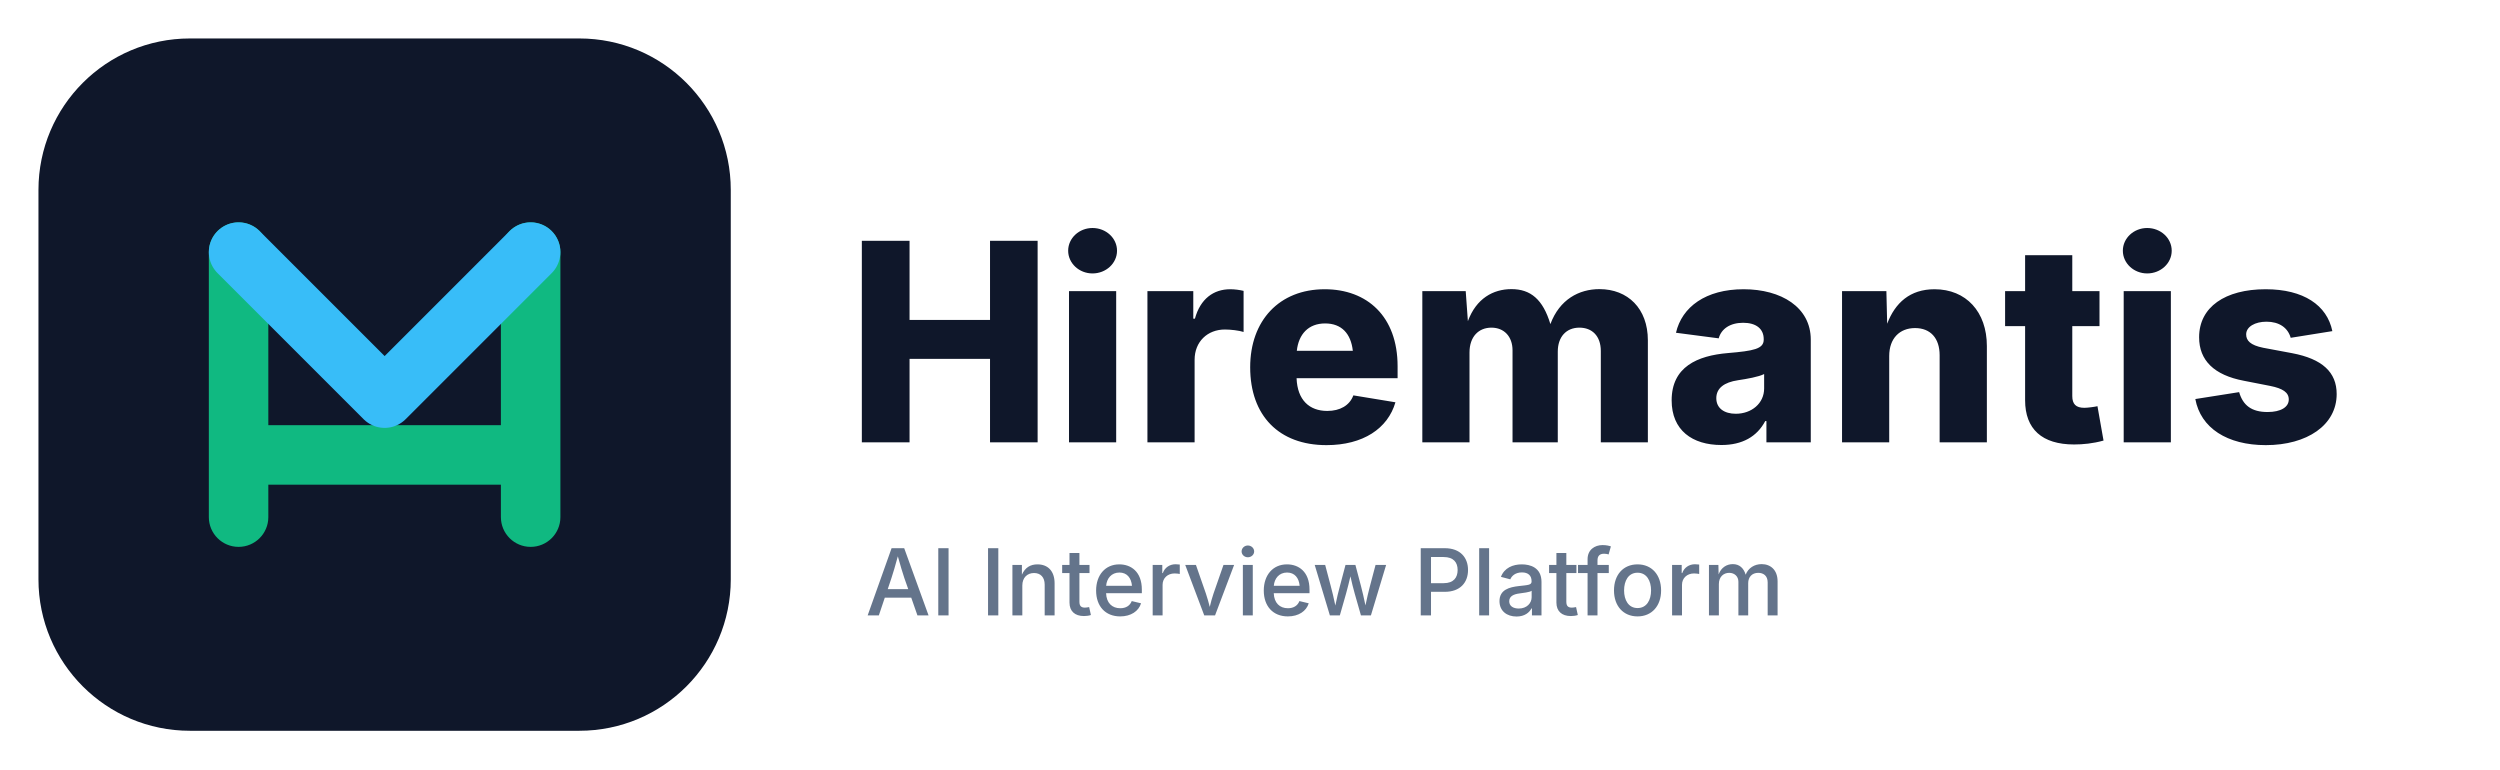
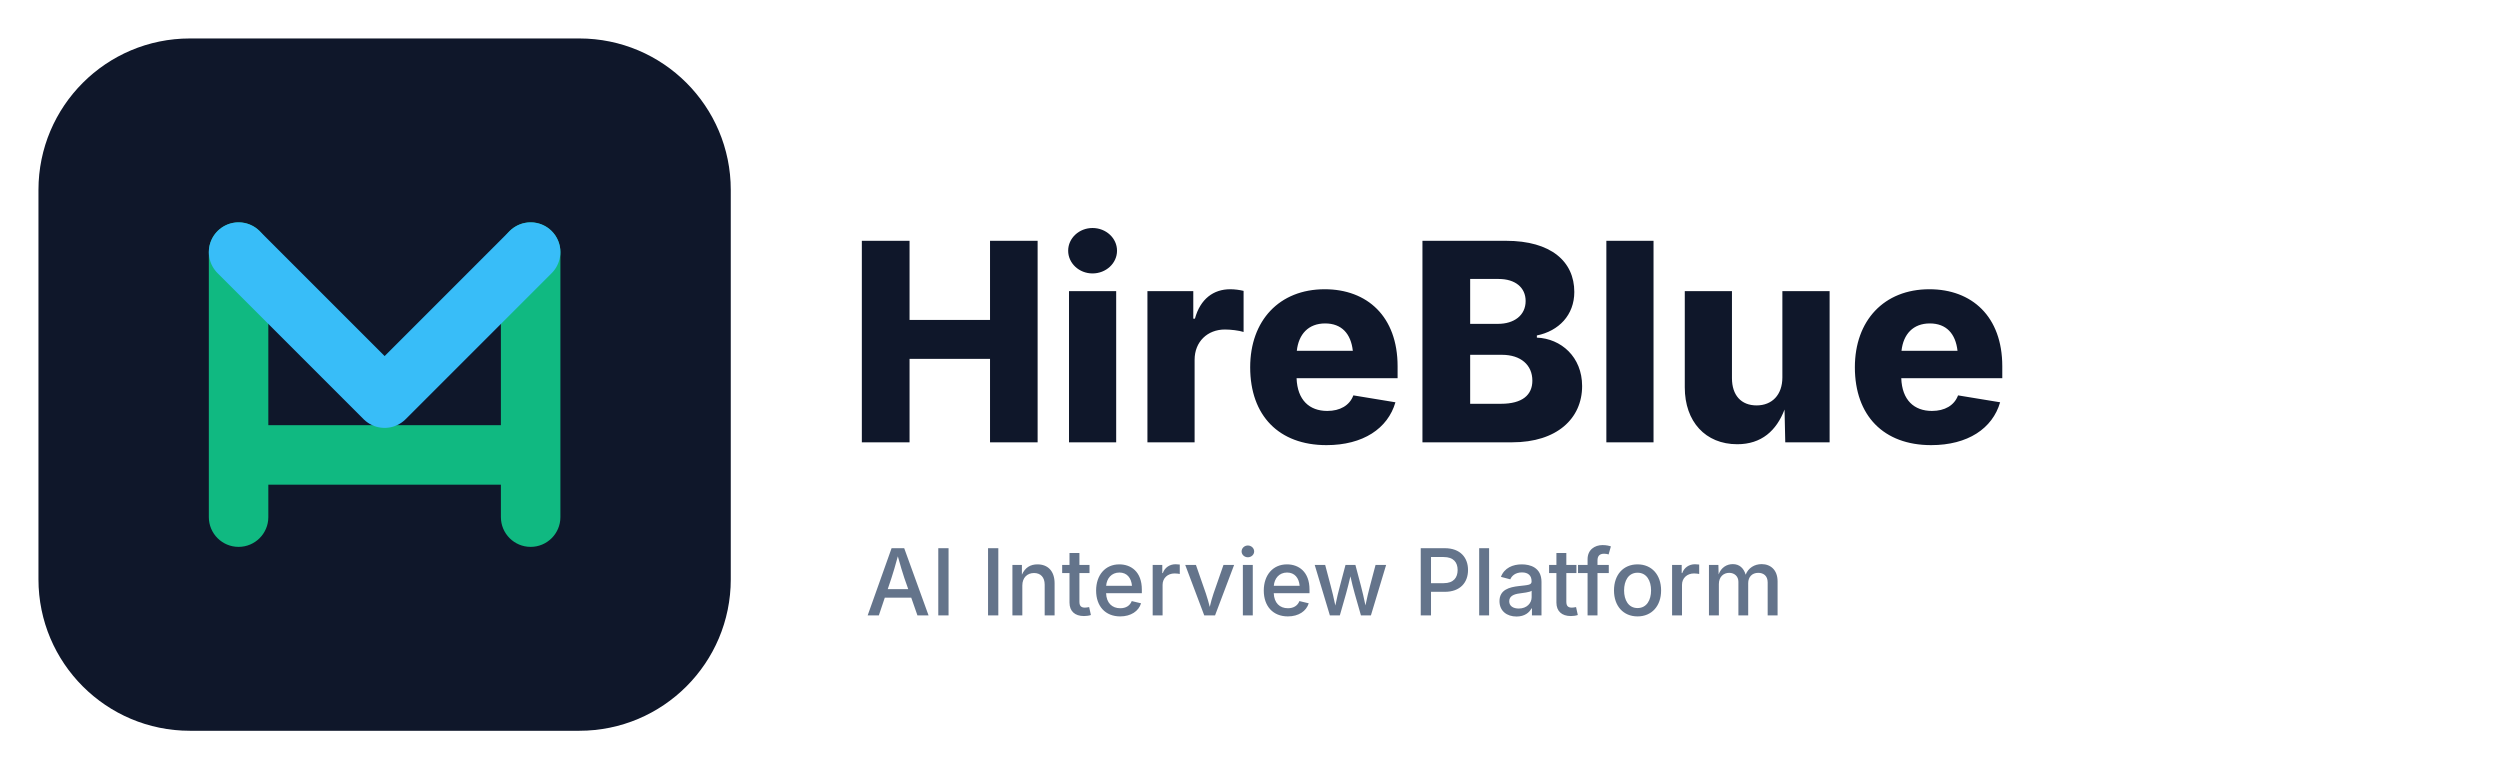
<svg xmlns="http://www.w3.org/2000/svg" viewBox="0 0 650 200" fill="none">
  <g transform="translate(10, 10) scale(0.3515625)">
    <rect width="512" height="512" rx="112" fill="#0F172A" class="dark-mode-bg" />
    <g transform="translate(126, 136)">
      <rect x="0" y="0" width="44" height="240" rx="22" fill="#10B981" />
      <rect x="216" y="0" width="44" height="240" rx="22" fill="#10B981" />
      <rect x="22" y="150" width="216" height="44" fill="#10B981" />
      <path d="M22 22 L130 130 L238 22" stroke="#38BDF8" stroke-width="44" stroke-linecap="round" stroke-linejoin="round" />
    </g>
  </g>
-   <text x="220" y="115" font-family="system-ui, -apple-system, sans-serif" font-weight="800" font-size="72" fill="#0F172A" class="dark-mode-text">Hiremantis</text>
+   <text x="220" y="115" font-family="system-ui, -apple-system, sans-serif" font-weight="800" font-size="72" fill="#0F172A" class="dark-mode-text">HireBlue</text>
  <text x="225" y="160" font-family="system-ui, -apple-system, sans-serif" font-weight="500" font-size="24" fill="#64748B" class="dark-mode-subtext">AI Interview Platform</text>
  <style>
    @media (prefers-color-scheme: dark) {
      .dark-mode-bg { fill: #020617; }
      .dark-mode-text { fill: #F8FAFC; }
      .dark-mode-subtext { fill: #94A3B8; }
    }
  </style>
</svg>
